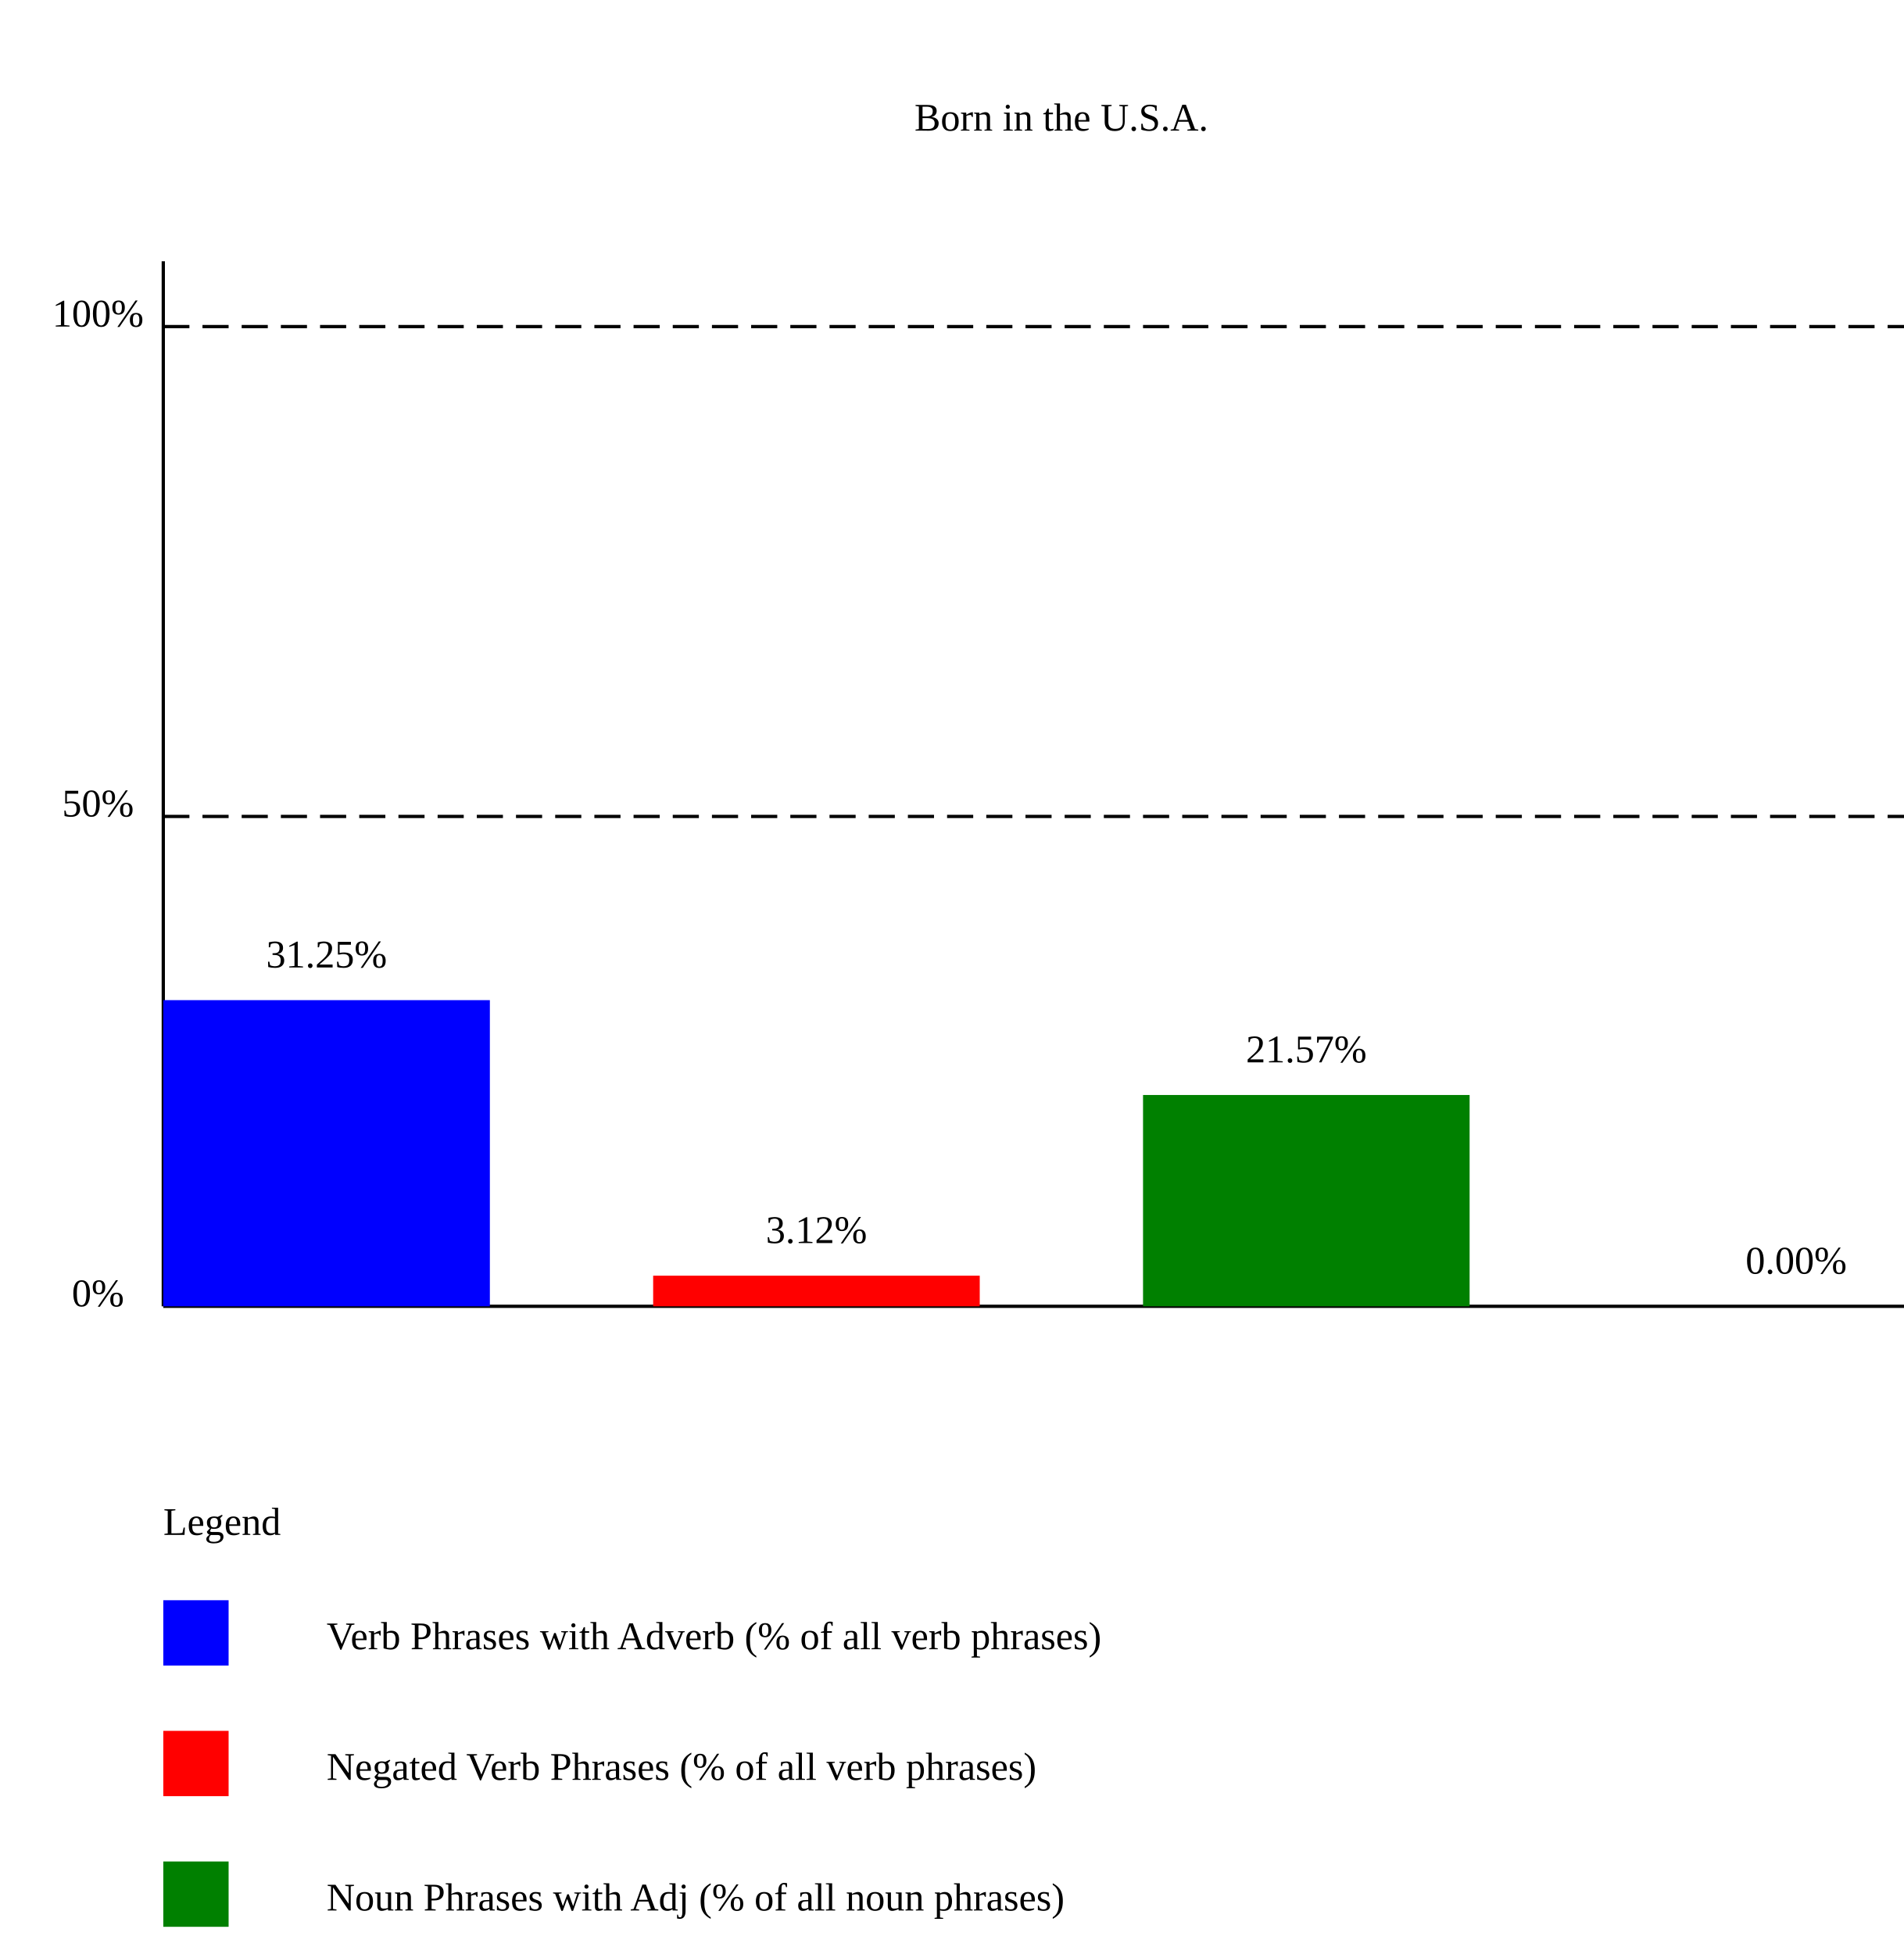
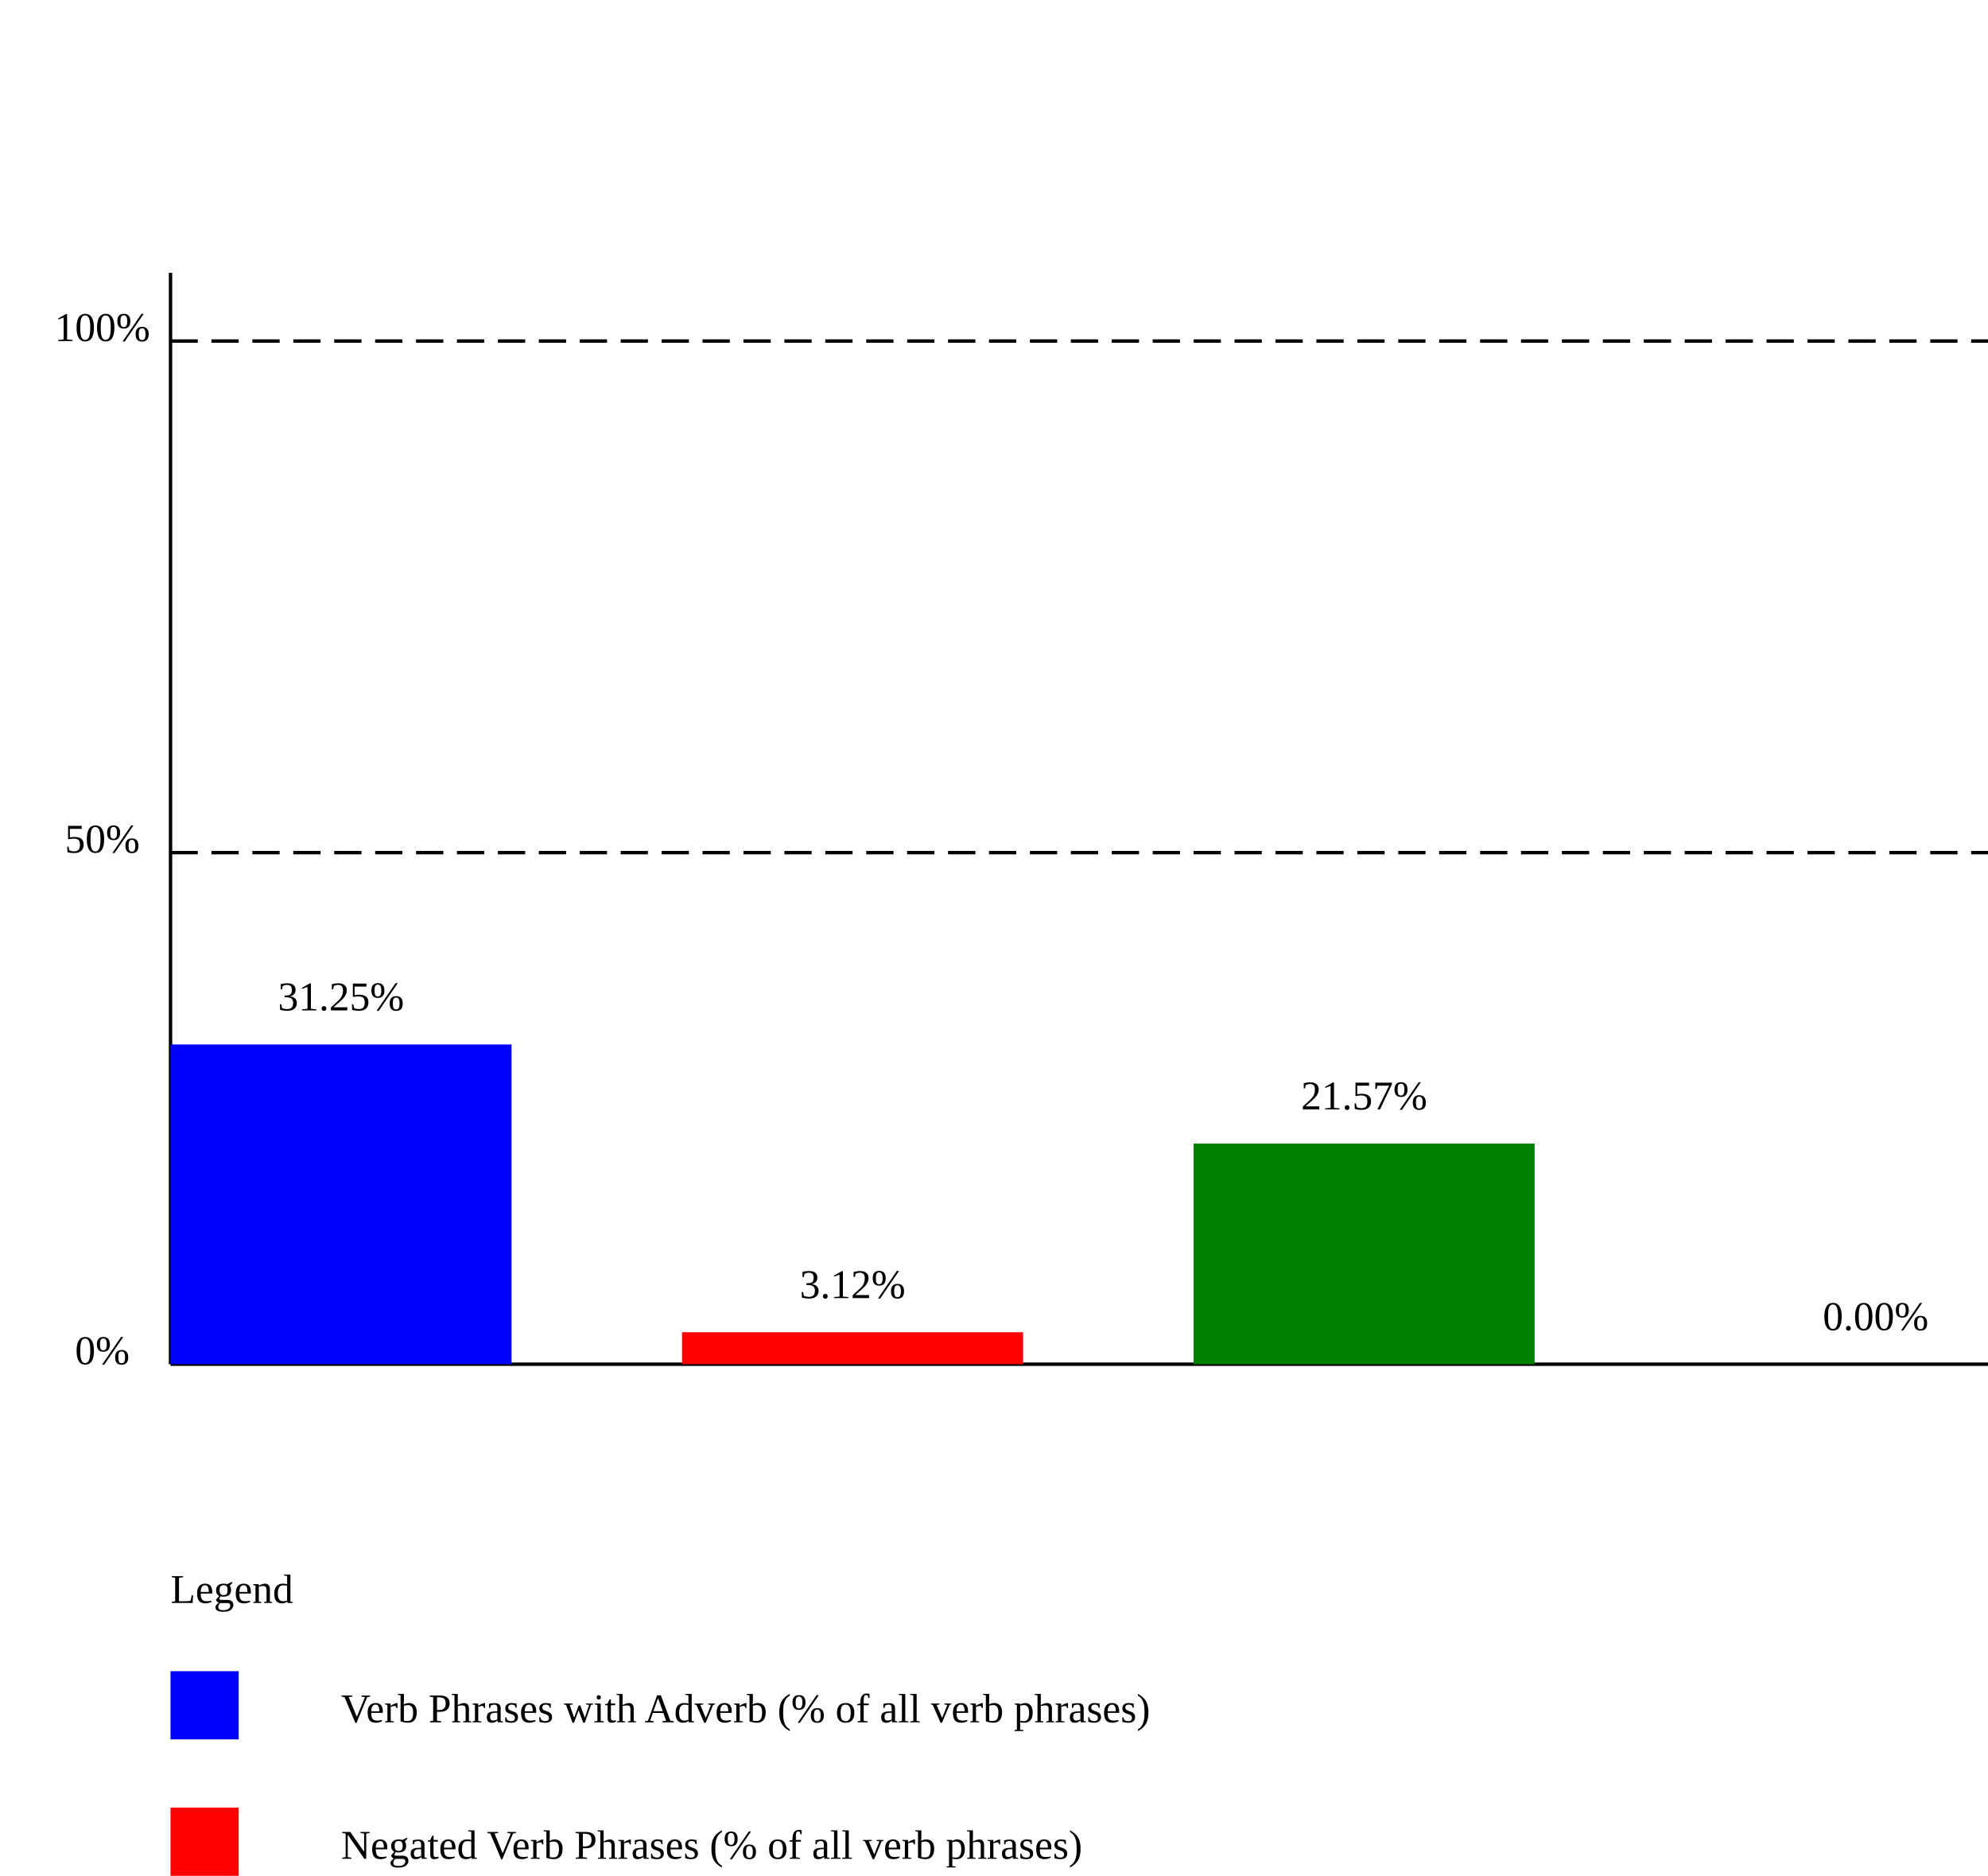
<svg xmlns="http://www.w3.org/2000/svg" width="100%" height="100%">
-   <text x="325" y="40" text-anchor="middle">Born in the U.S.A.</text>
  <line x1="50" y1="400" x2="600" y2="400" style="stroke:rgb(0,0,0);stroke-width:1" />
  <line x1="50" y1="400" x2="50" y2="80" style="stroke:rgb(0,0,0);stroke-width:1" />
  <text x="30" y="400" text-anchor="middle">0%</text>
  <text x="30" y="250" text-anchor="middle">50%</text>
  <text x="30" y="100" text-anchor="middle">100%</text>
  <line x1="50" y1="250" x2="600" y2="250" style="stroke:rgb(0,0,0);stroke-width:1" stroke-dasharray="8 4" />
  <line x1="50" y1="100" x2="600" y2="100" style="stroke:rgb(0,0,0);stroke-width:1" stroke-dasharray="8 4" />
  <rect x="50" y="306.25" width="100" height="93.75" style="fill:blue" />
  <rect x="200" y="390.625" width="100" height="9.375" style="fill:red" />
  <rect x="350" y="335.294" width="100" height="64.706" style="fill:green" />
  <rect x="500" y="400" width="100" height="0" style="fill:black" />
  <text x="100" y="296.25" text-anchor="middle">31.25%</text>
  <text x="250" y="380.625" text-anchor="middle">3.12%</text>
  <text x="400" y="325.294" text-anchor="middle">21.57%</text>
  <text x="550" y="390" text-anchor="middle">0.00%</text>
  <text x="50" y="470" text-anchor="left">Legend</text>
  <rect x="50" y="490" width="20" height="20" style="fill:blue" />
  <text x="100" y="505" text-anchor="left">Verb Phrases with Adverb (% of all verb phrases)</text>
  <rect x="50" y="530" width="20" height="20" style="fill:red" />
  <text x="100" y="545" text-anchor="left">Negated Verb Phrases (% of all verb phrases)</text>
  <rect x="50" y="570" width="20" height="20" style="fill:green" />
  <text x="100" y="585" text-anchor="left">Noun Phrases with Adj (% of all noun phrases)</text>
  <rect x="50" y="610" width="20" height="20" style="fill:black" />
  <text x="100" y="625" text-anchor="left">Negated Noun Phrases (% of all noun phrases)</text>
</svg>
